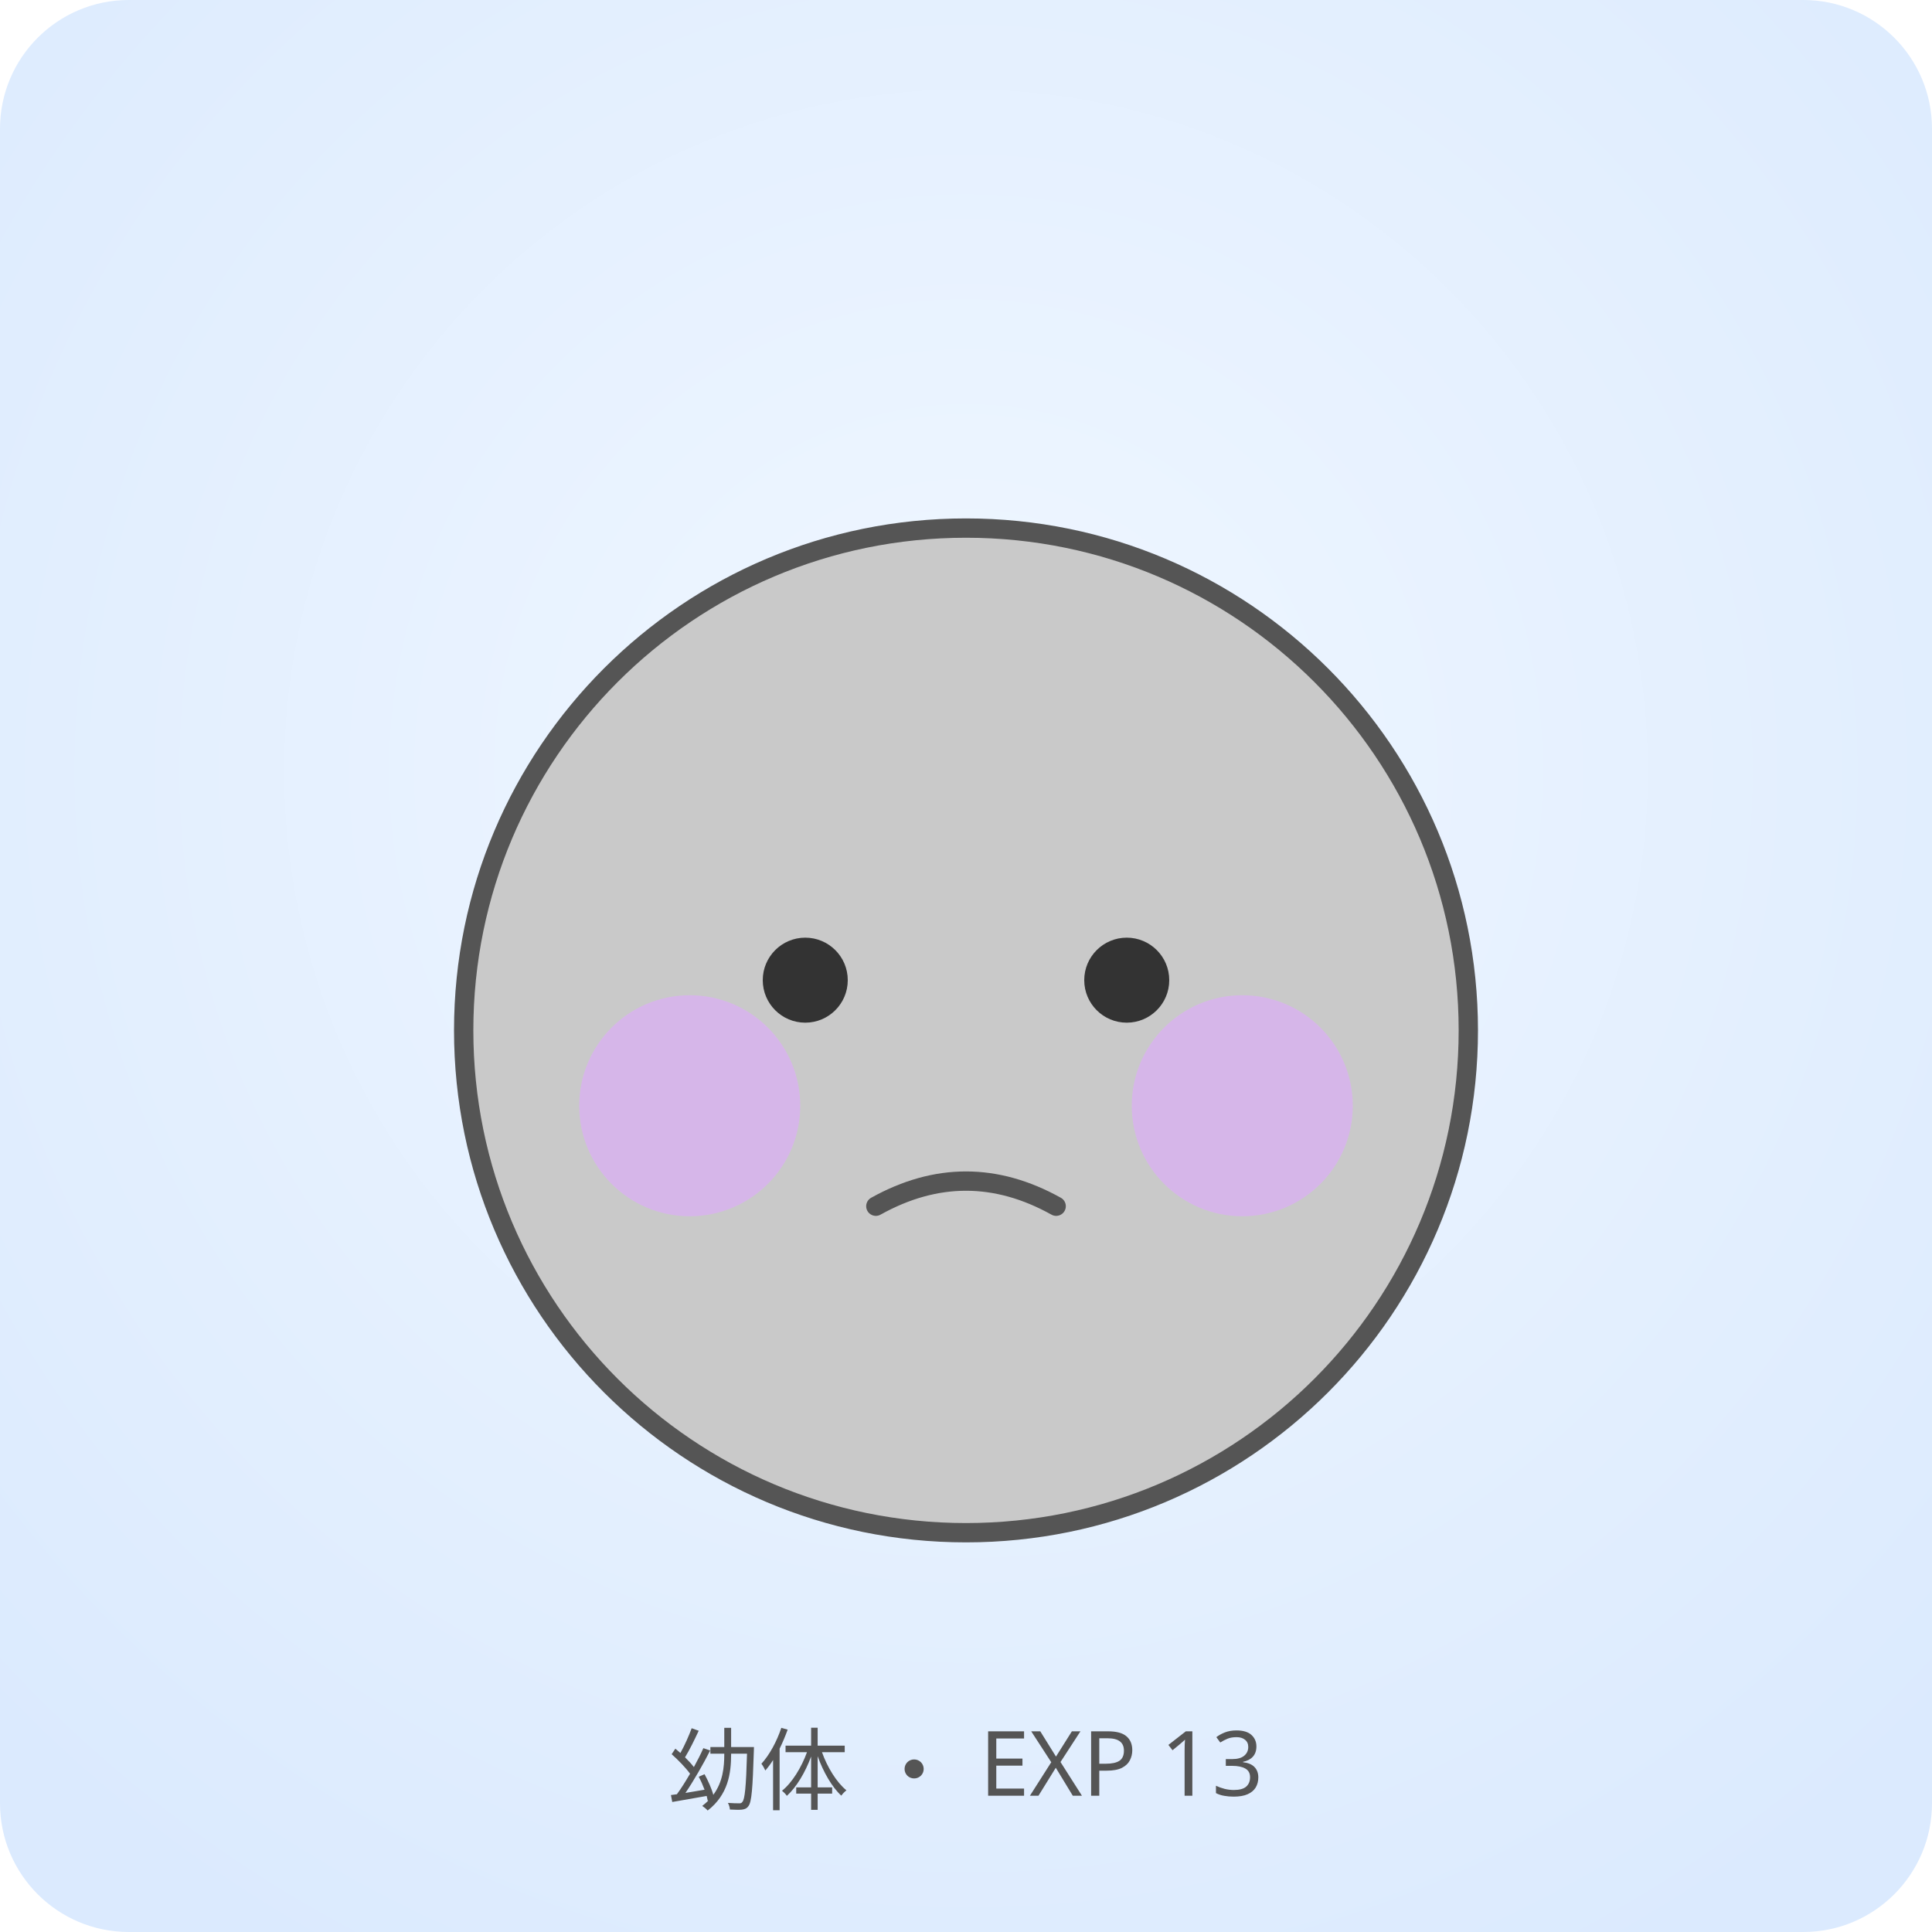
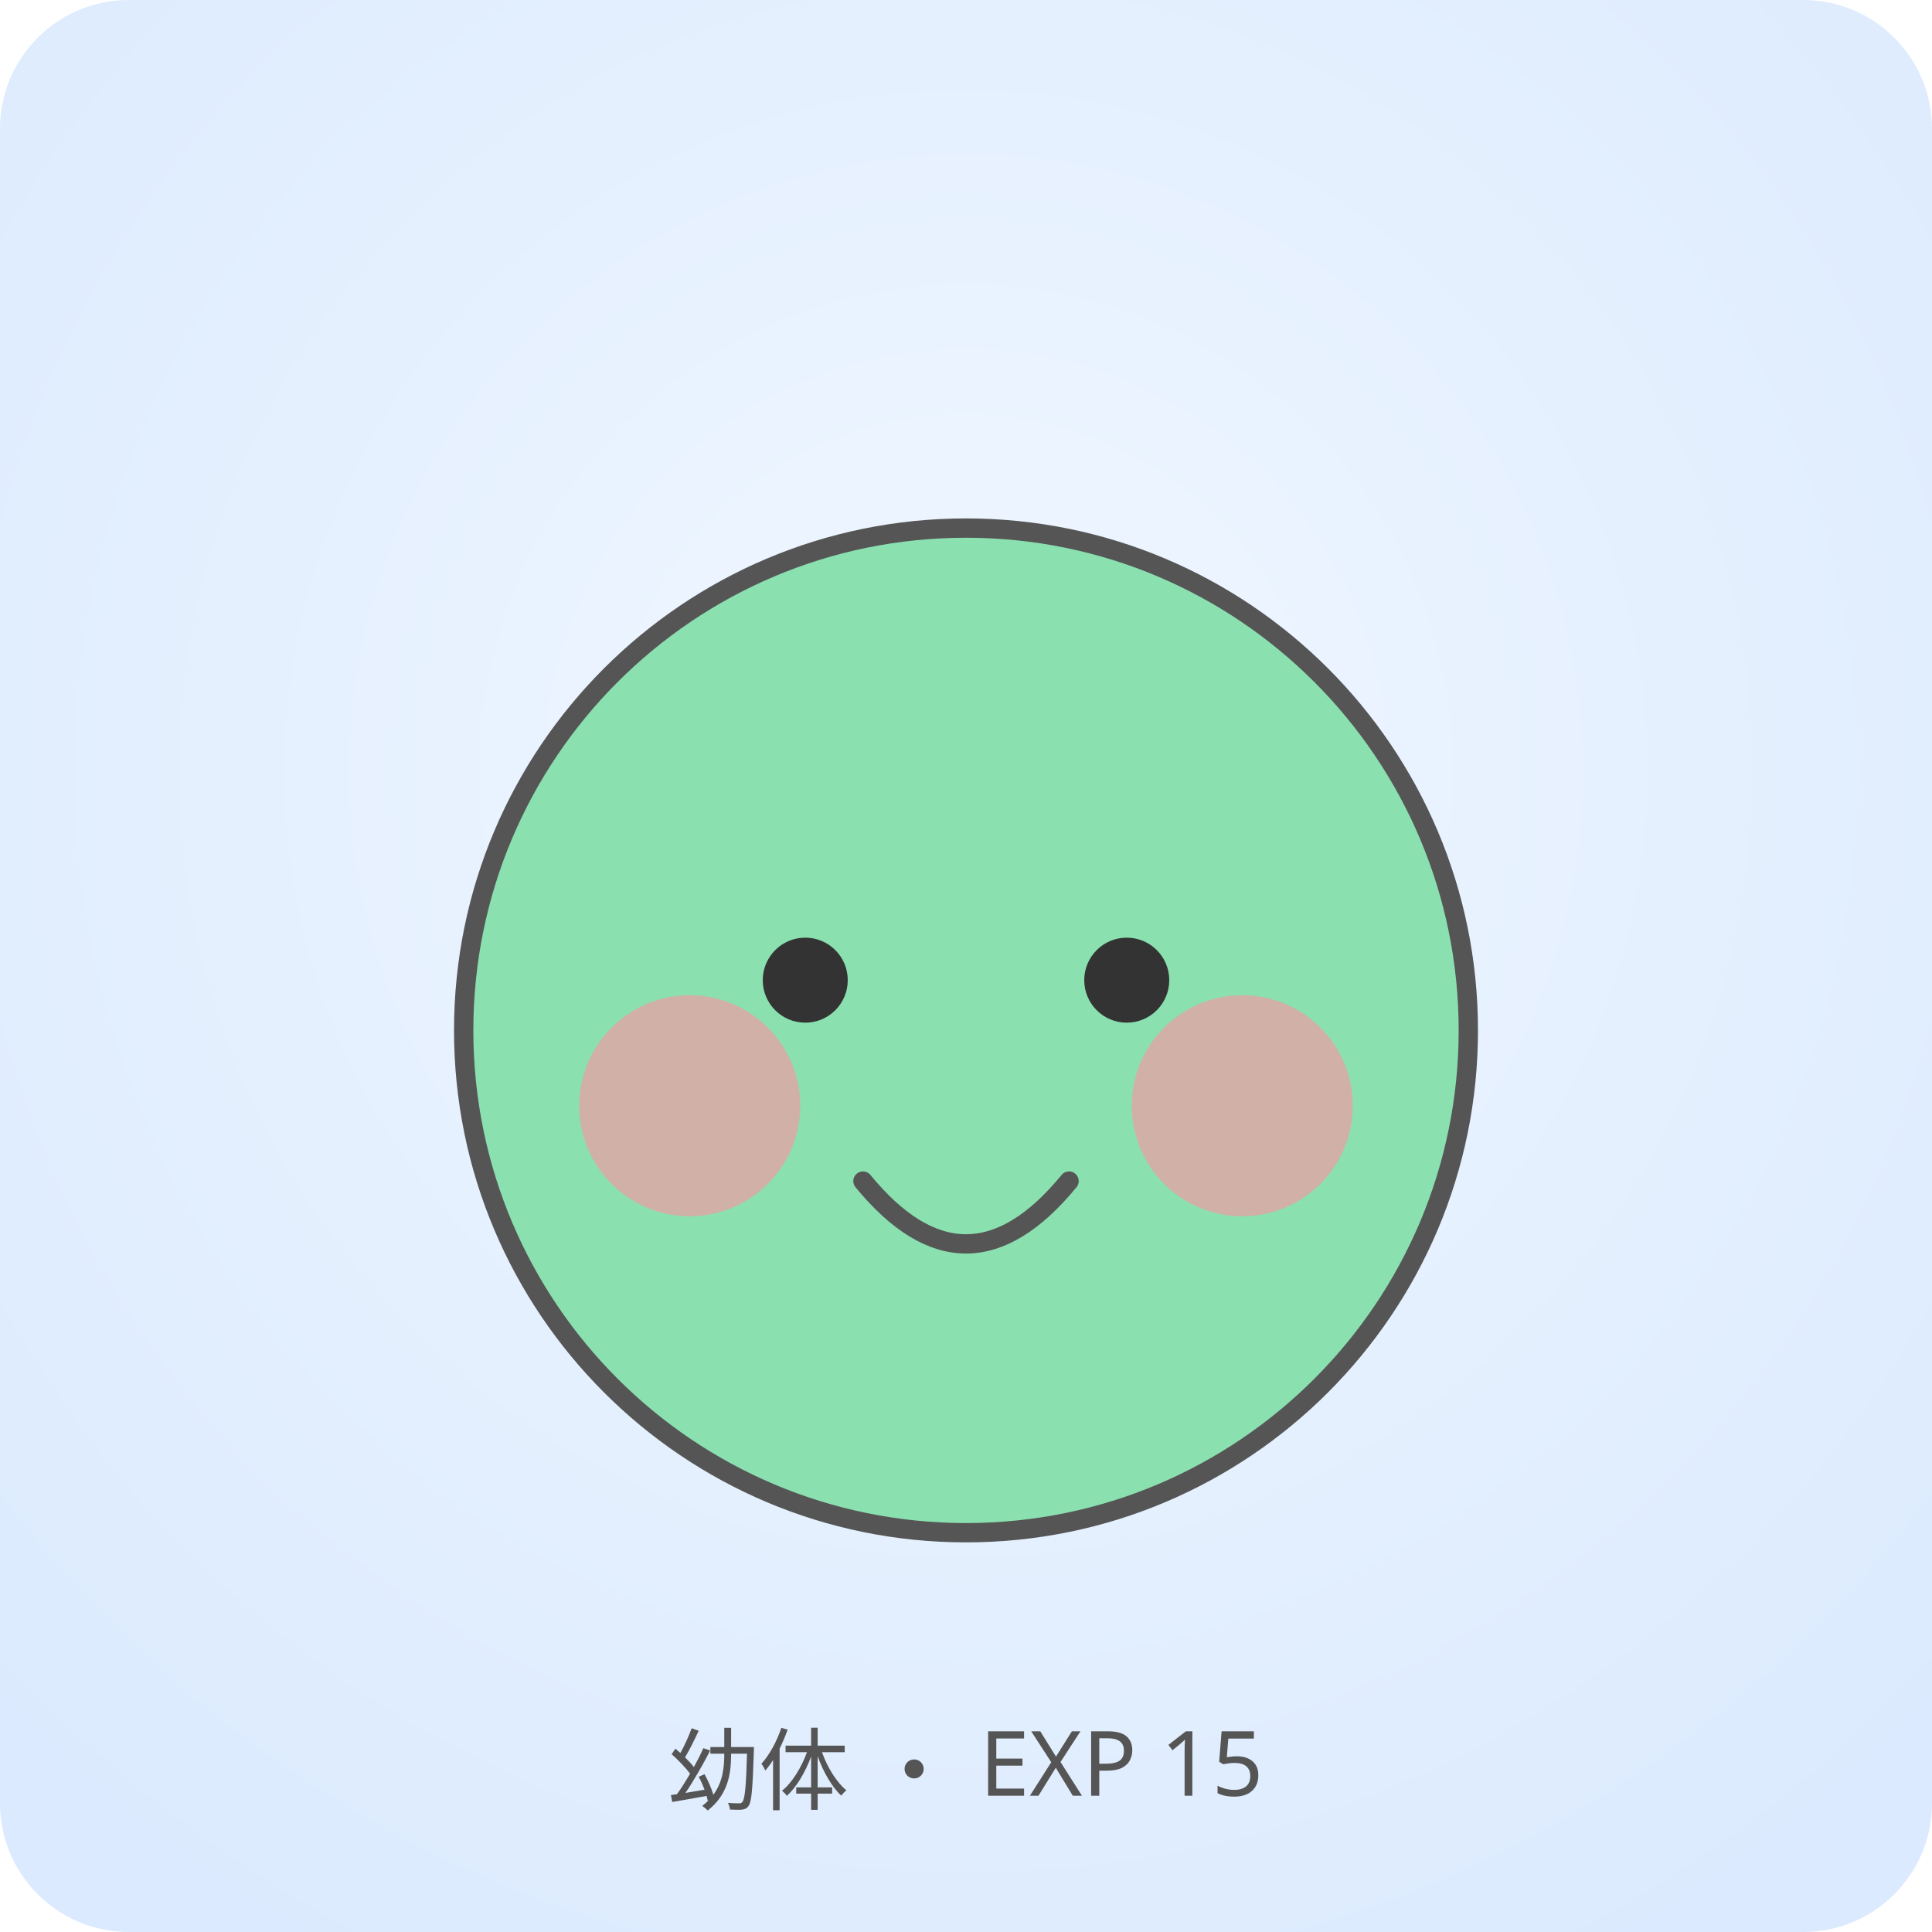
<svg xmlns="http://www.w3.org/2000/svg" viewBox="0 0 300 300" width="300" height="300">
  <defs>
    <radialGradient id="bg" cx="50%" cy="40%" r="70%">
      <stop offset="0%" stop-color="#f0f7ff" />
      <stop offset="100%" stop-color="#dbeafe" />
    </radialGradient>
  </defs>
  <rect width="300" height="300" rx="20" fill="url(#bg)" />
-   <circle cx="150" cy="89.8" r="7" fill="#c9c9c9" stroke="#555" stroke-width="2" />
-   <circle cx="150" cy="160" r="78" fill="#c9c9c9" stroke="#555" stroke-width="3" />
-   <circle cx="107.1" cy="171.7" r="17.16" fill="#e0aaff" opacity="0.6" />
-   <circle cx="192.9" cy="171.7" r="17.16" fill="#e0aaff" opacity="0.6" />
+   <circle cx="150" cy="89.8" r="7" fill="#8be0b0" stroke="#555" stroke-width="2" />
+   <circle cx="150" cy="160" r="78" fill="#8be0b0" stroke="#555" stroke-width="3" />
+   <circle cx="107.1" cy="171.7" r="17.16" fill="#ff8fa3" opacity="0.6" />
+   <circle cx="192.9" cy="171.7" r="17.16" fill="#ff8fa3" opacity="0.6" />
  <circle cx="125.04" cy="152.2" r="6.6" fill="#333" />
  <circle cx="174.96" cy="152.2" r="6.6" fill="#333" />
-   <path d="M 136 187.3 Q 150 179.5 164 187.3" stroke="#555" stroke-width="3" fill="none" stroke-linecap="round" />
-   <text x="150" y="280" text-anchor="middle" font-family="sans-serif" font-size="14" fill="#555">幼体 ・ EXP 13</text>
+   <path d="M 134 183.4 Q 150 202.9 166 183.4" stroke="#555" stroke-width="3" fill="none" stroke-linecap="round" />
+   <text x="150" y="280" text-anchor="middle" font-family="sans-serif" font-size="14" fill="#555">幼体 ・ EXP 15</text>
</svg>
